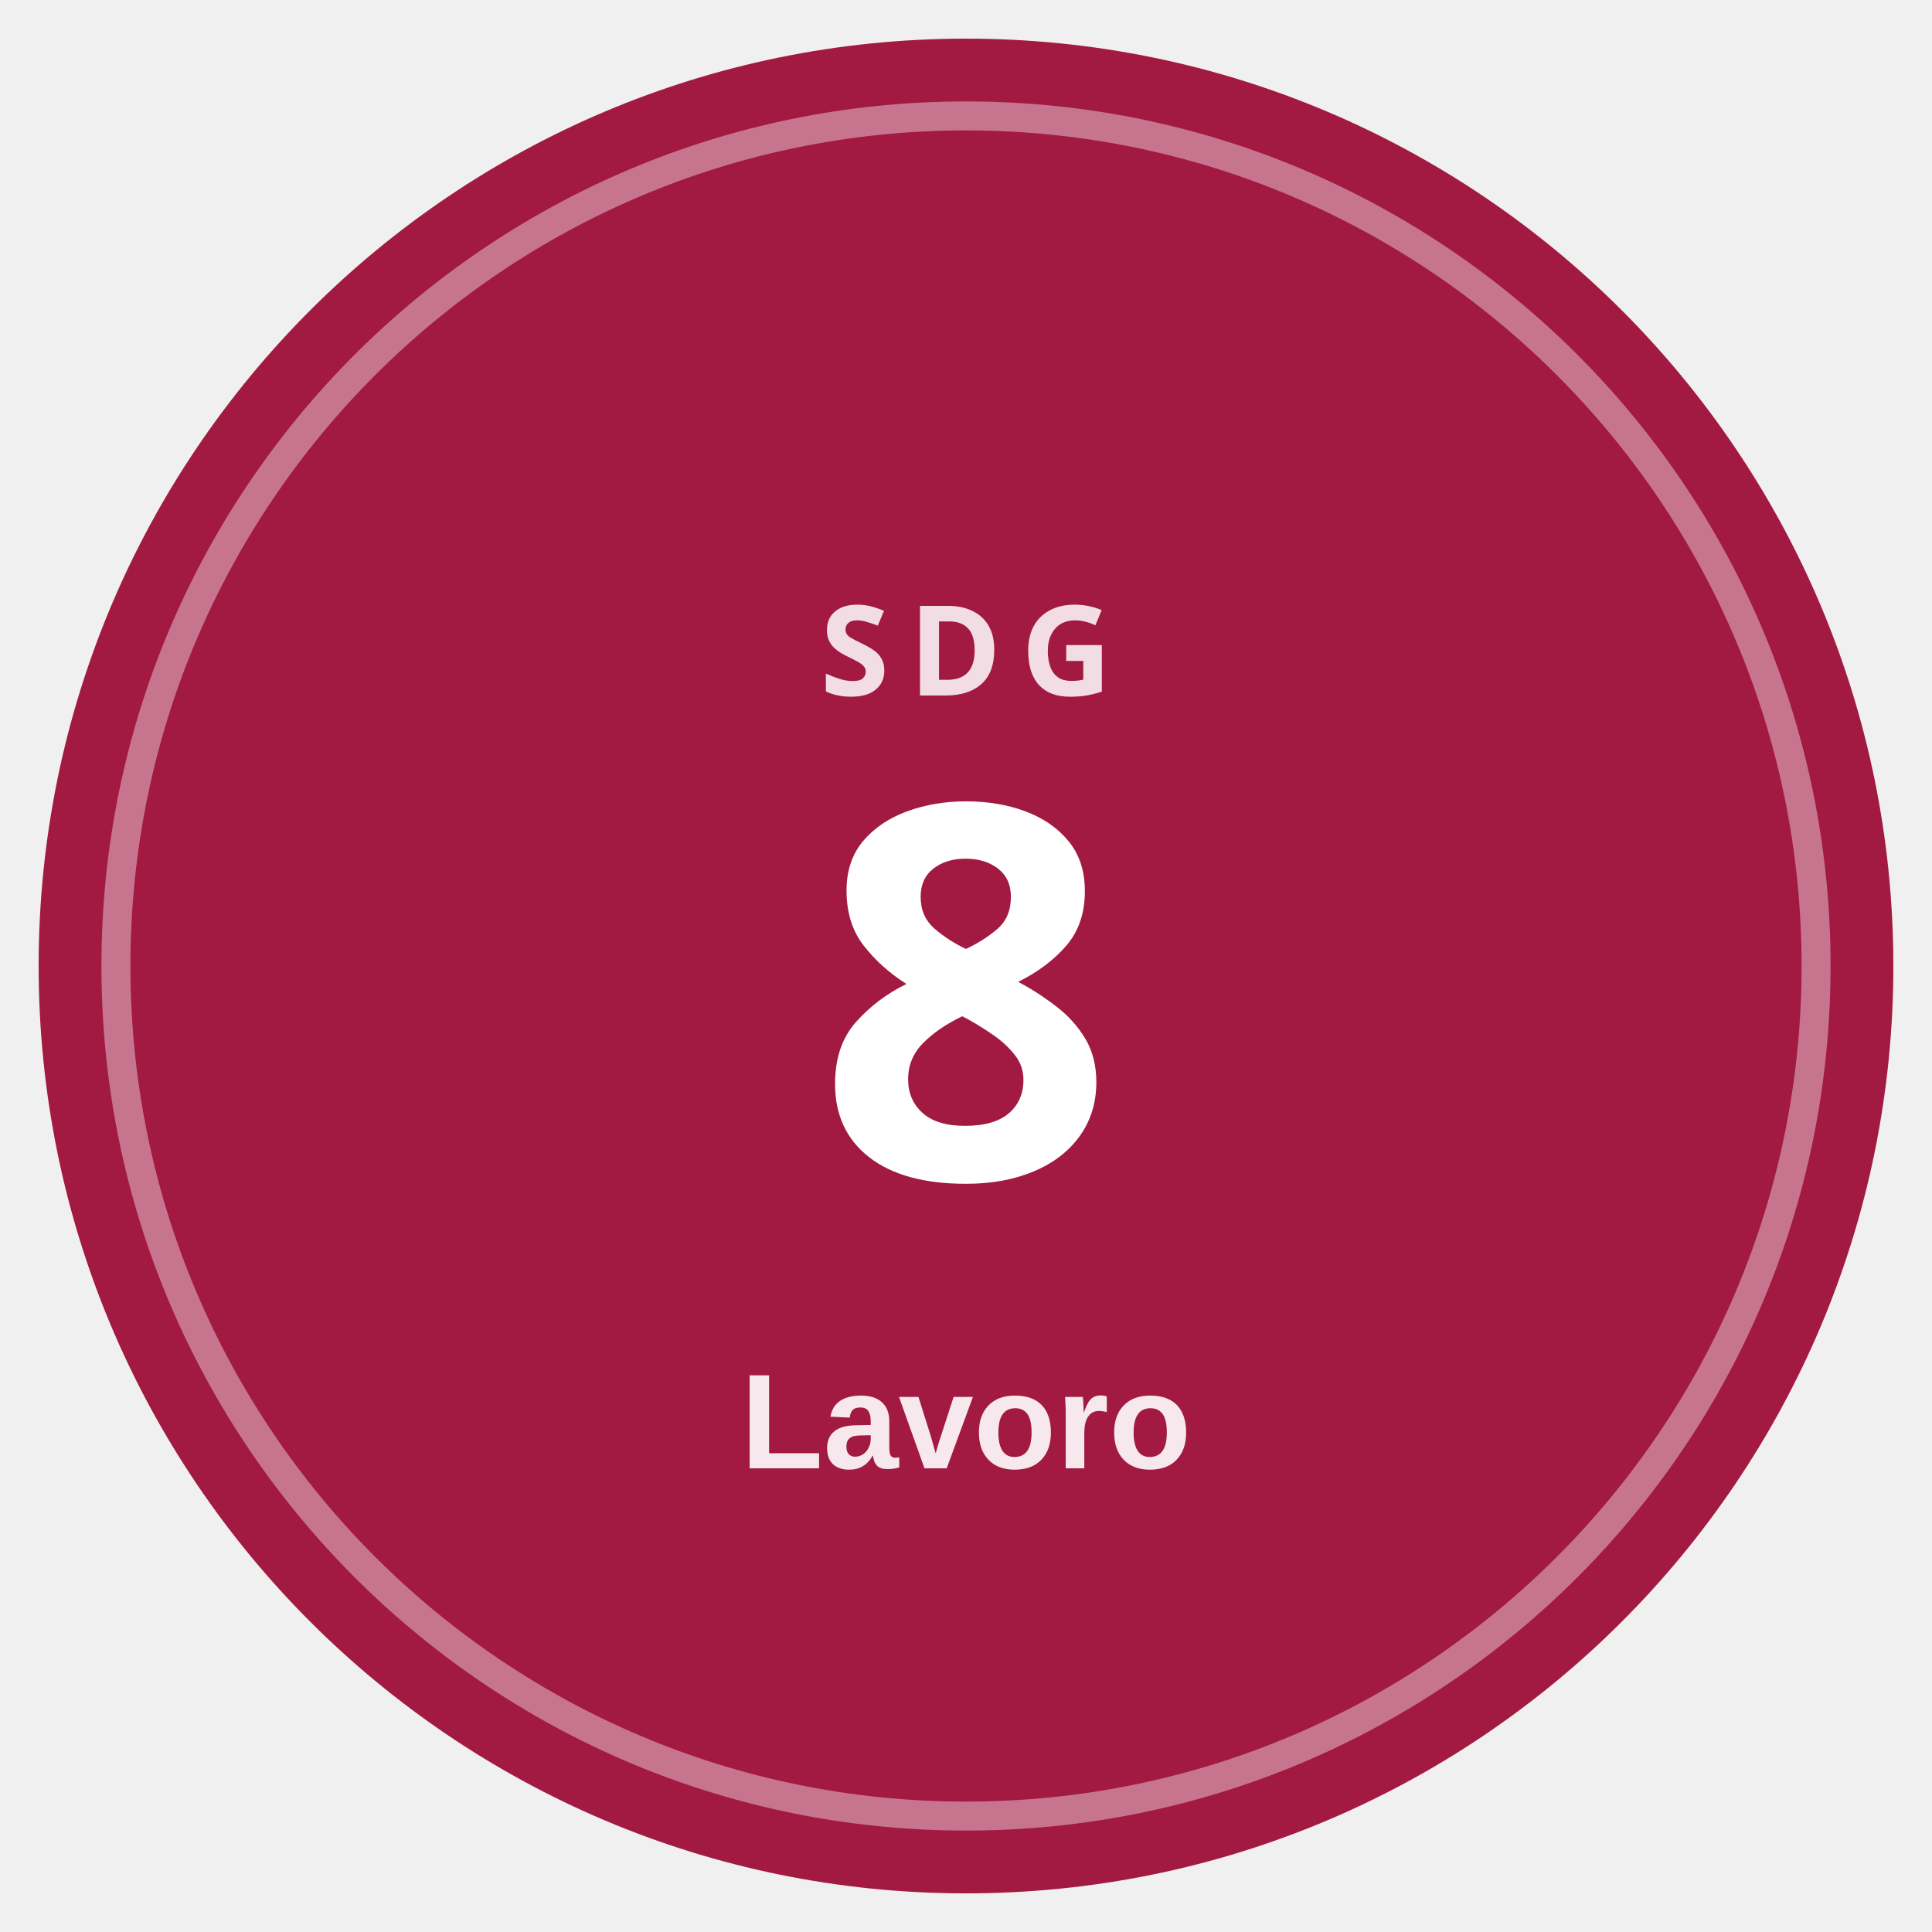
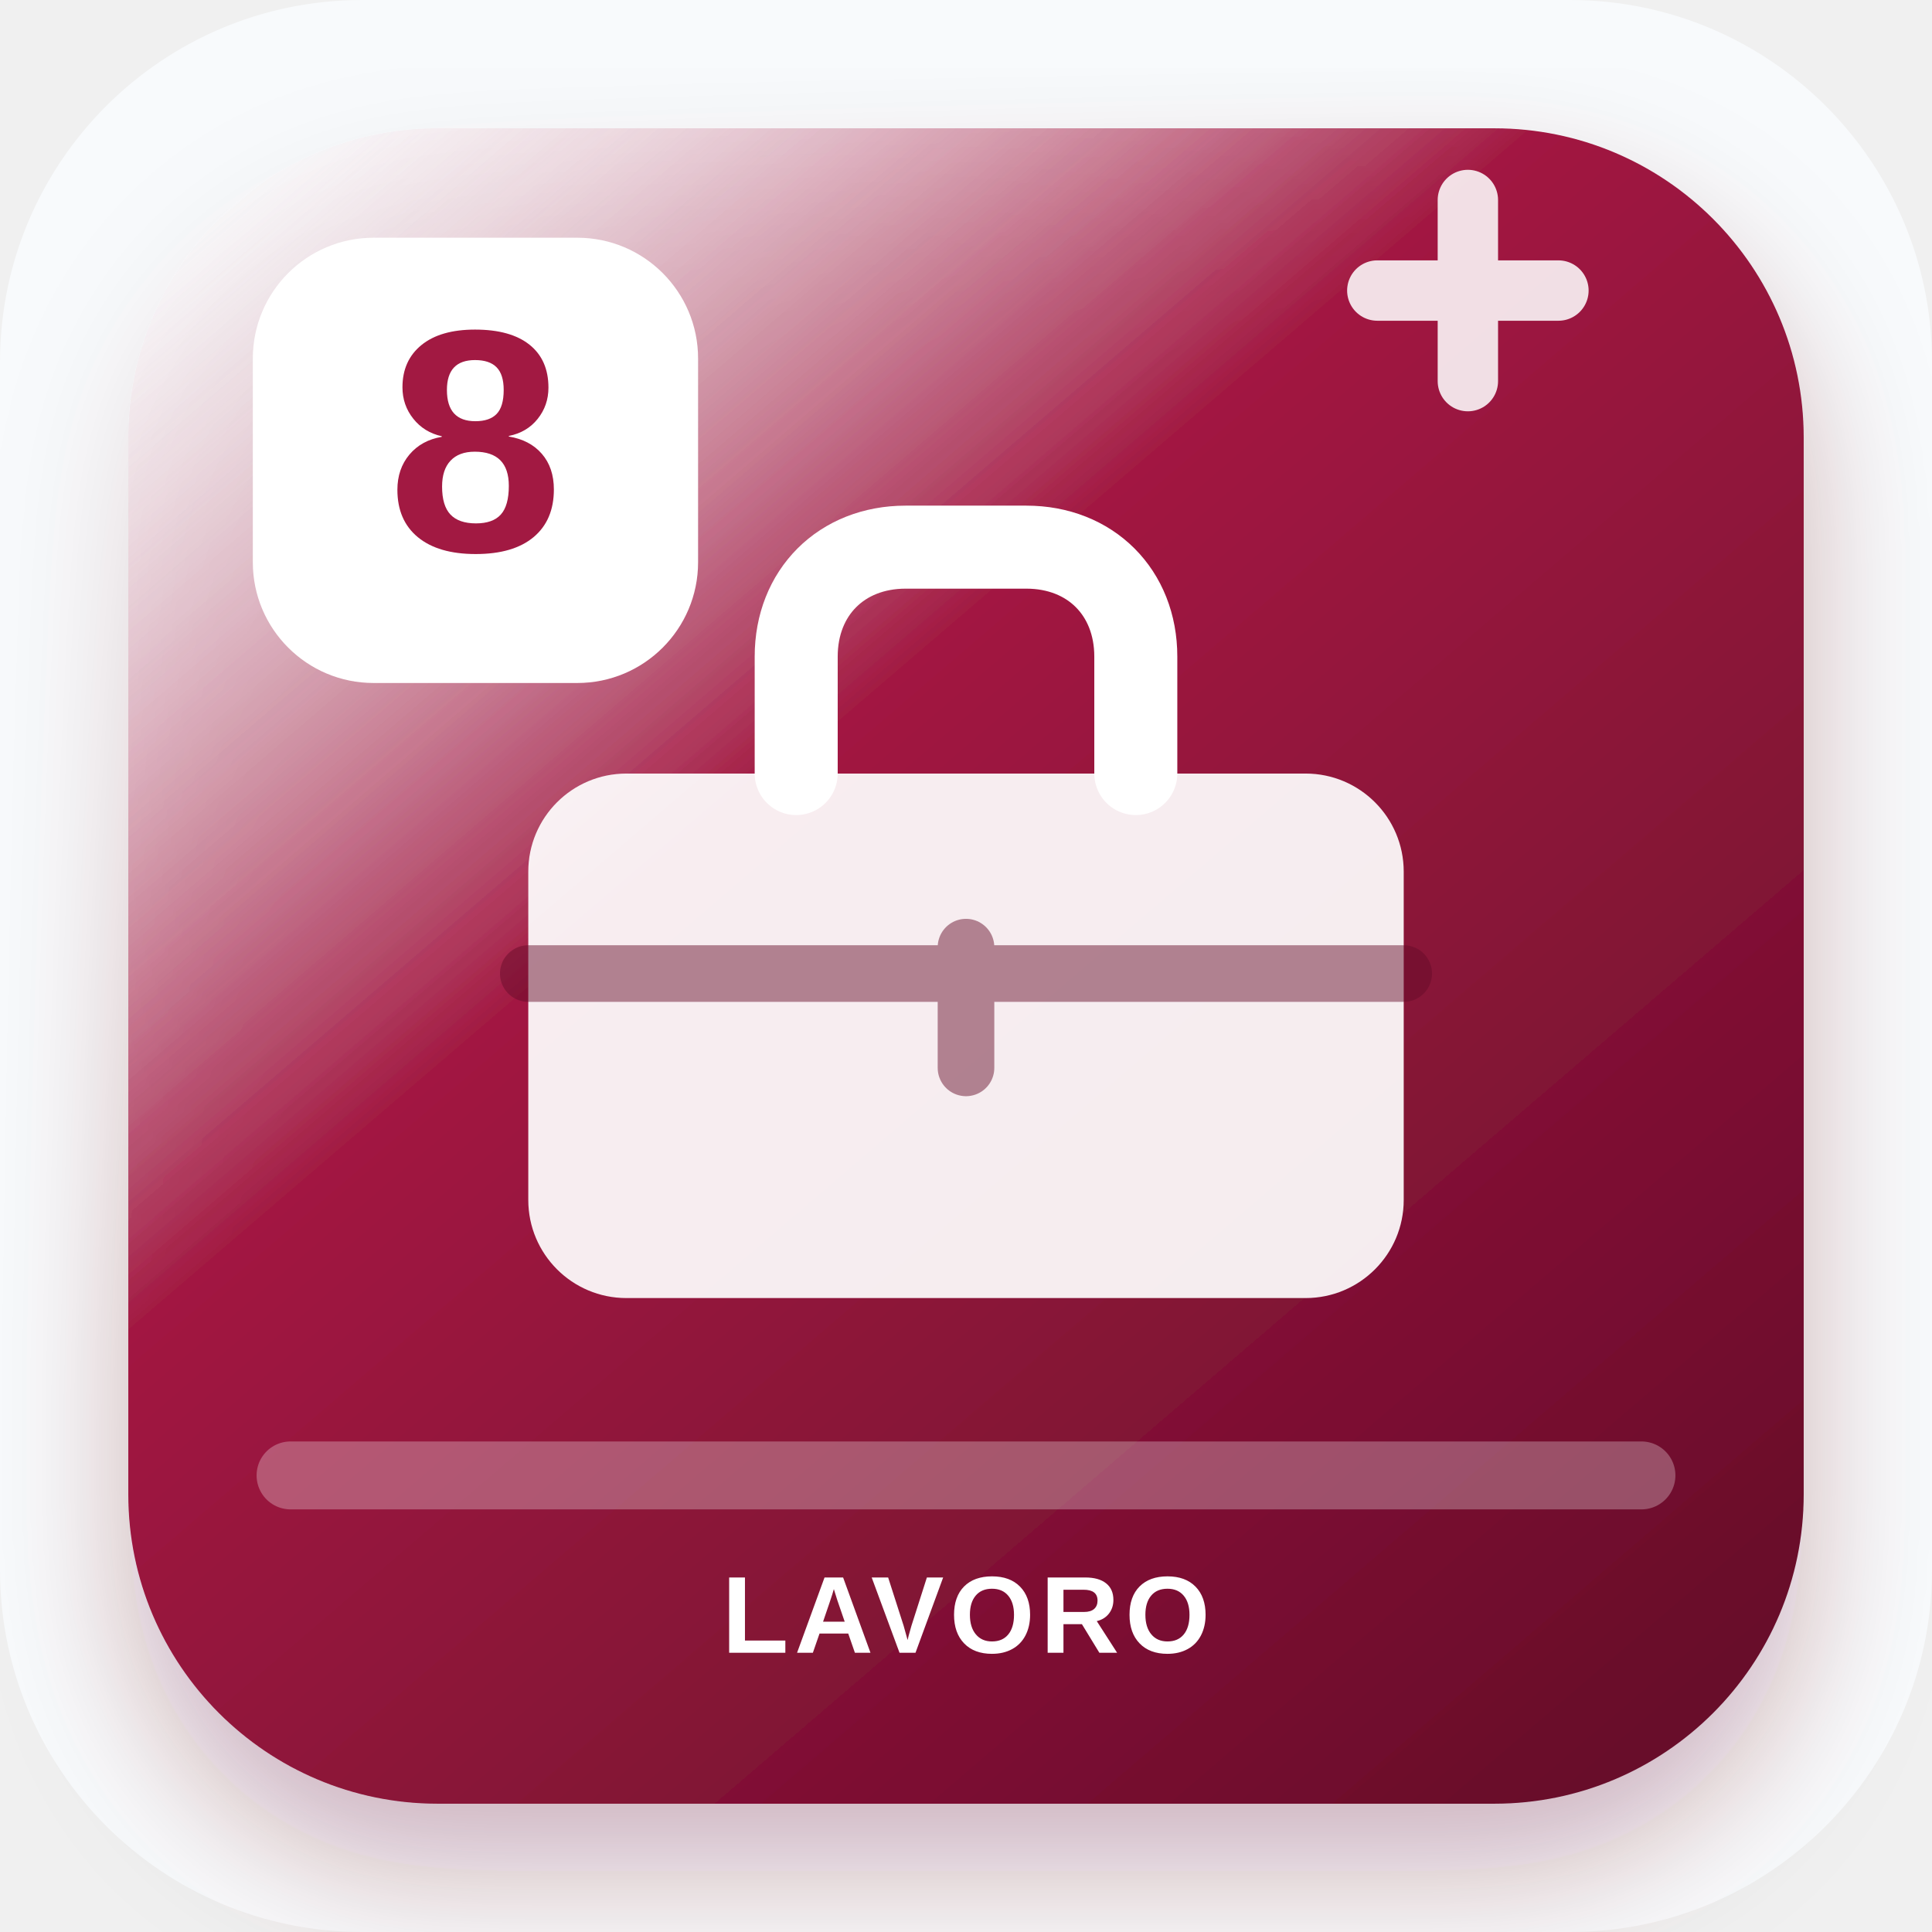
- <svg xmlns="http://www.w3.org/2000/svg" viewBox="0 0 200 200" width="200" height="200">
-   <circle cx="100" cy="100" r="96" fill="#A21942" />
-   <circle cx="100" cy="100" r="88" fill="none" stroke="white" stroke-width="3" opacity="0.4" />
-   <text x="100" y="72" text-anchor="middle" font-family="Arial Black, sans-serif" font-size="13" font-weight="900" fill="white" letter-spacing="2" opacity="0.85">SDG</text>
-   <text x="100" y="122" text-anchor="middle" font-family="Arial Black, sans-serif" font-size="54" font-weight="900" fill="white">8</text>
-   <text x="100" y="152" text-anchor="middle" font-family="Arial, sans-serif" font-size="14" font-weight="700" fill="white" opacity="0.9">Lavoro</text>
+ <svg xmlns="http://www.w3.org/2000/svg" viewBox="0 0 512 512" role="img" aria-labelledby="title desc">
+   <defs>
+     <linearGradient id="sdg8g" x1="64" y1="32" x2="448" y2="480" gradientUnits="userSpaceOnUse">
+       <stop offset="0" stop-color="#ffffff" stop-opacity="0.28" />
+       <stop offset="0.38" stop-color="#A21942" />
+       <stop offset="1" stop-color="#640b28" />
+     </linearGradient>
+     <filter id="sdg8s" x="-12%" y="-12%" width="124%" height="124%">
+       <feDropShadow dx="0" dy="18" stdDeviation="18" flood-color="#640b28" flood-opacity="0.28" />
+     </filter>
+   </defs>
+   <rect width="512" height="512" rx="96" fill="#f8fafc" />
+   <rect x="34" y="34" width="444" height="444" rx="82" fill="url(#sdg8g)" filter="url(#sdg8s)" />
+   <path d="M77 391h358" fill="none" stroke="#ffffff" stroke-width="18" stroke-linecap="round" opacity="0.28" />
+   <rect x="140" y="205" width="232" height="139" rx="26" fill="#ffffff" opacity="0.92" />
+   <path d="M211 205v-31c0-17 12-29 29-29h32c17 0 29 12 29 29v31" stroke="#ffffff" stroke-width="22" stroke-linecap="round" stroke-linejoin="round" fill="none" />
+   <path d="M140 258h232M256 251v32" stroke="#640b28" stroke-width="15" stroke-linecap="round" opacity="0.48" />
+   <rect x="67" y="63" width="118" height="118" rx="32" fill="#ffffff" />
+   <text x="126" y="146" text-anchor="middle" font-family="Arial, Helvetica, sans-serif" font-size="84" font-weight="900" fill="#A21942">8</text>
+   <path d="M365 77h48m-24-24v48" stroke="#ffffff" stroke-width="16" stroke-linecap="round" opacity="0.86" />
+   <text x="256" y="438" text-anchor="middle" font-family="Arial, Helvetica, sans-serif" font-size="29" font-weight="900" letter-spacing="1.5" fill="#ffffff">LAVORO</text>
</svg>
